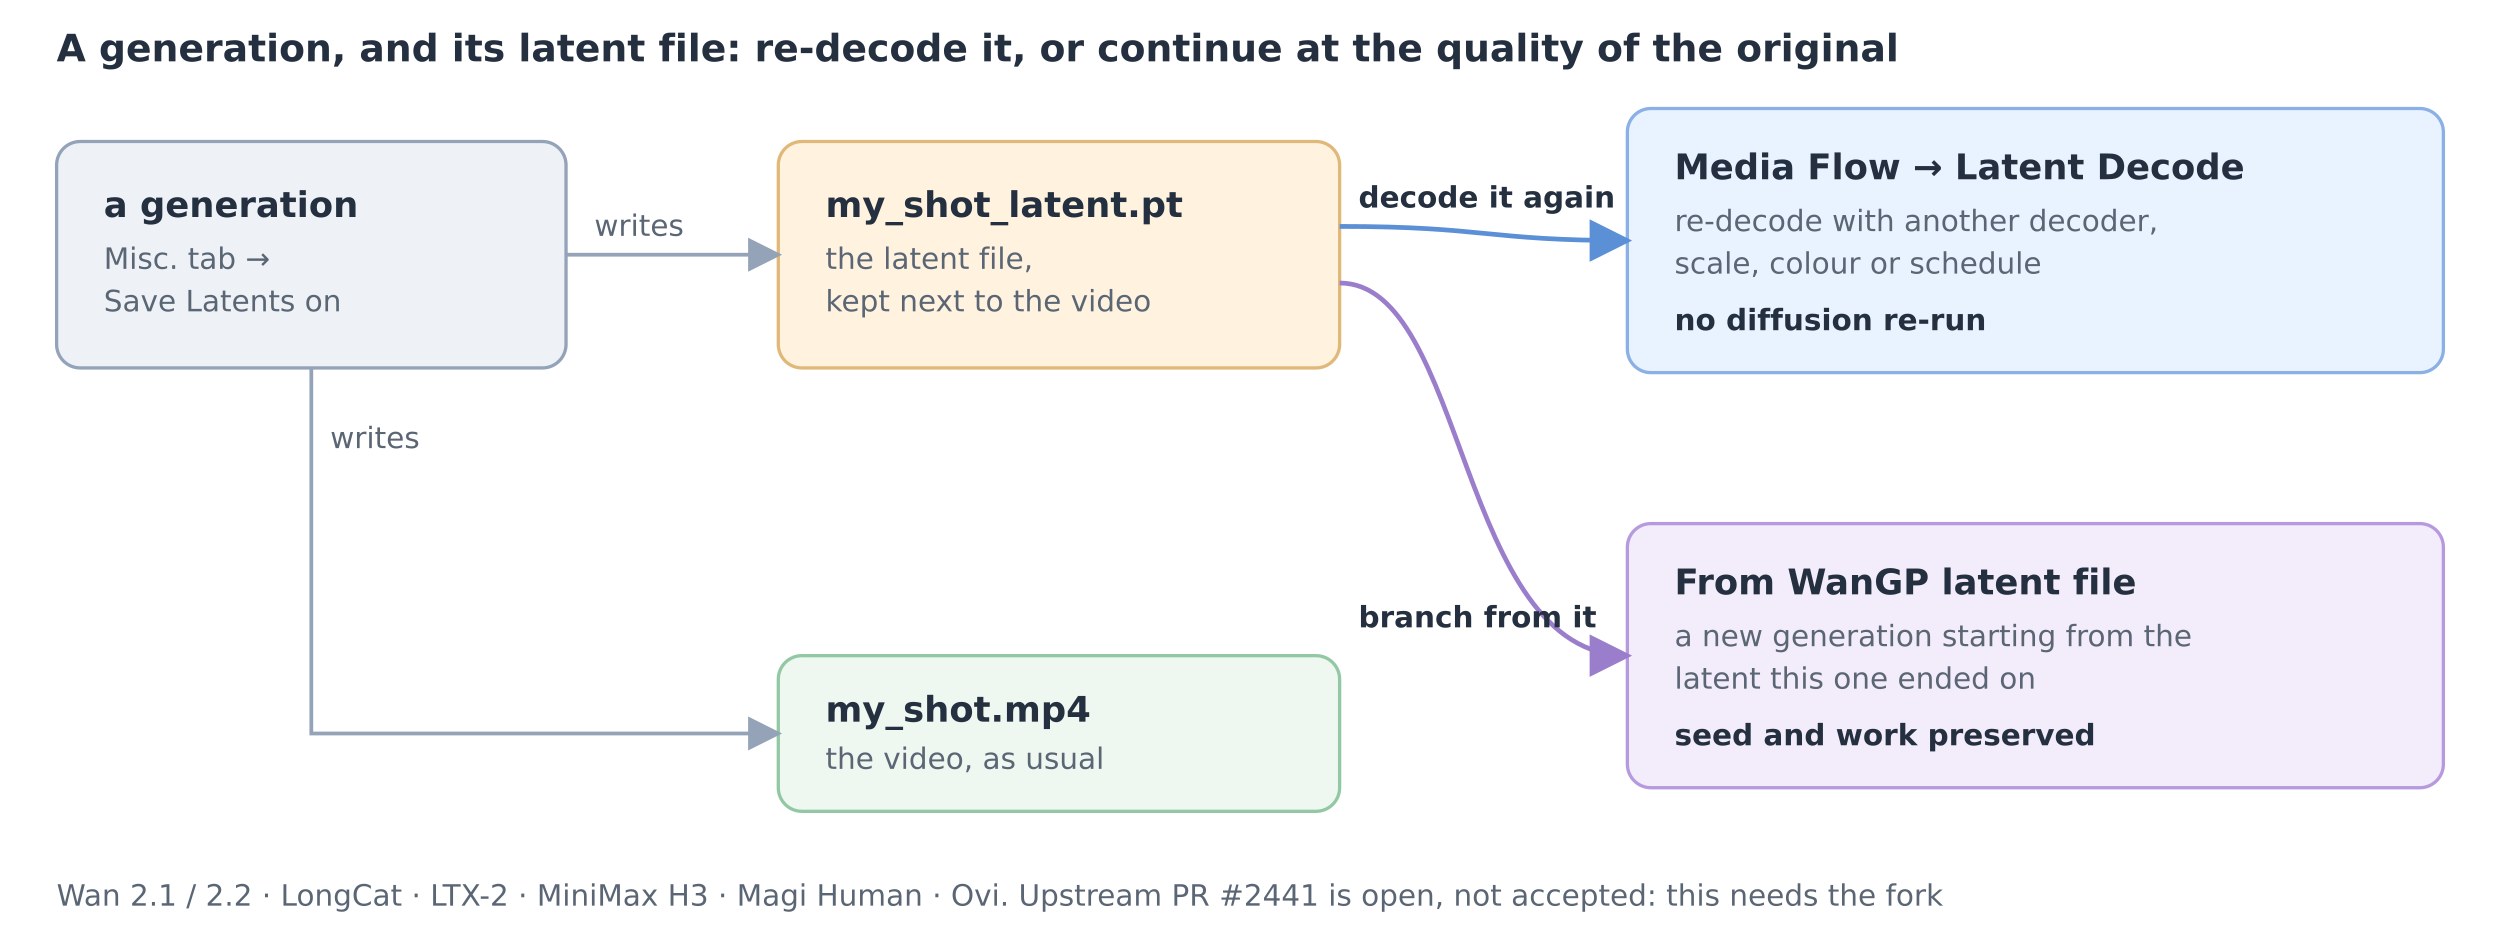
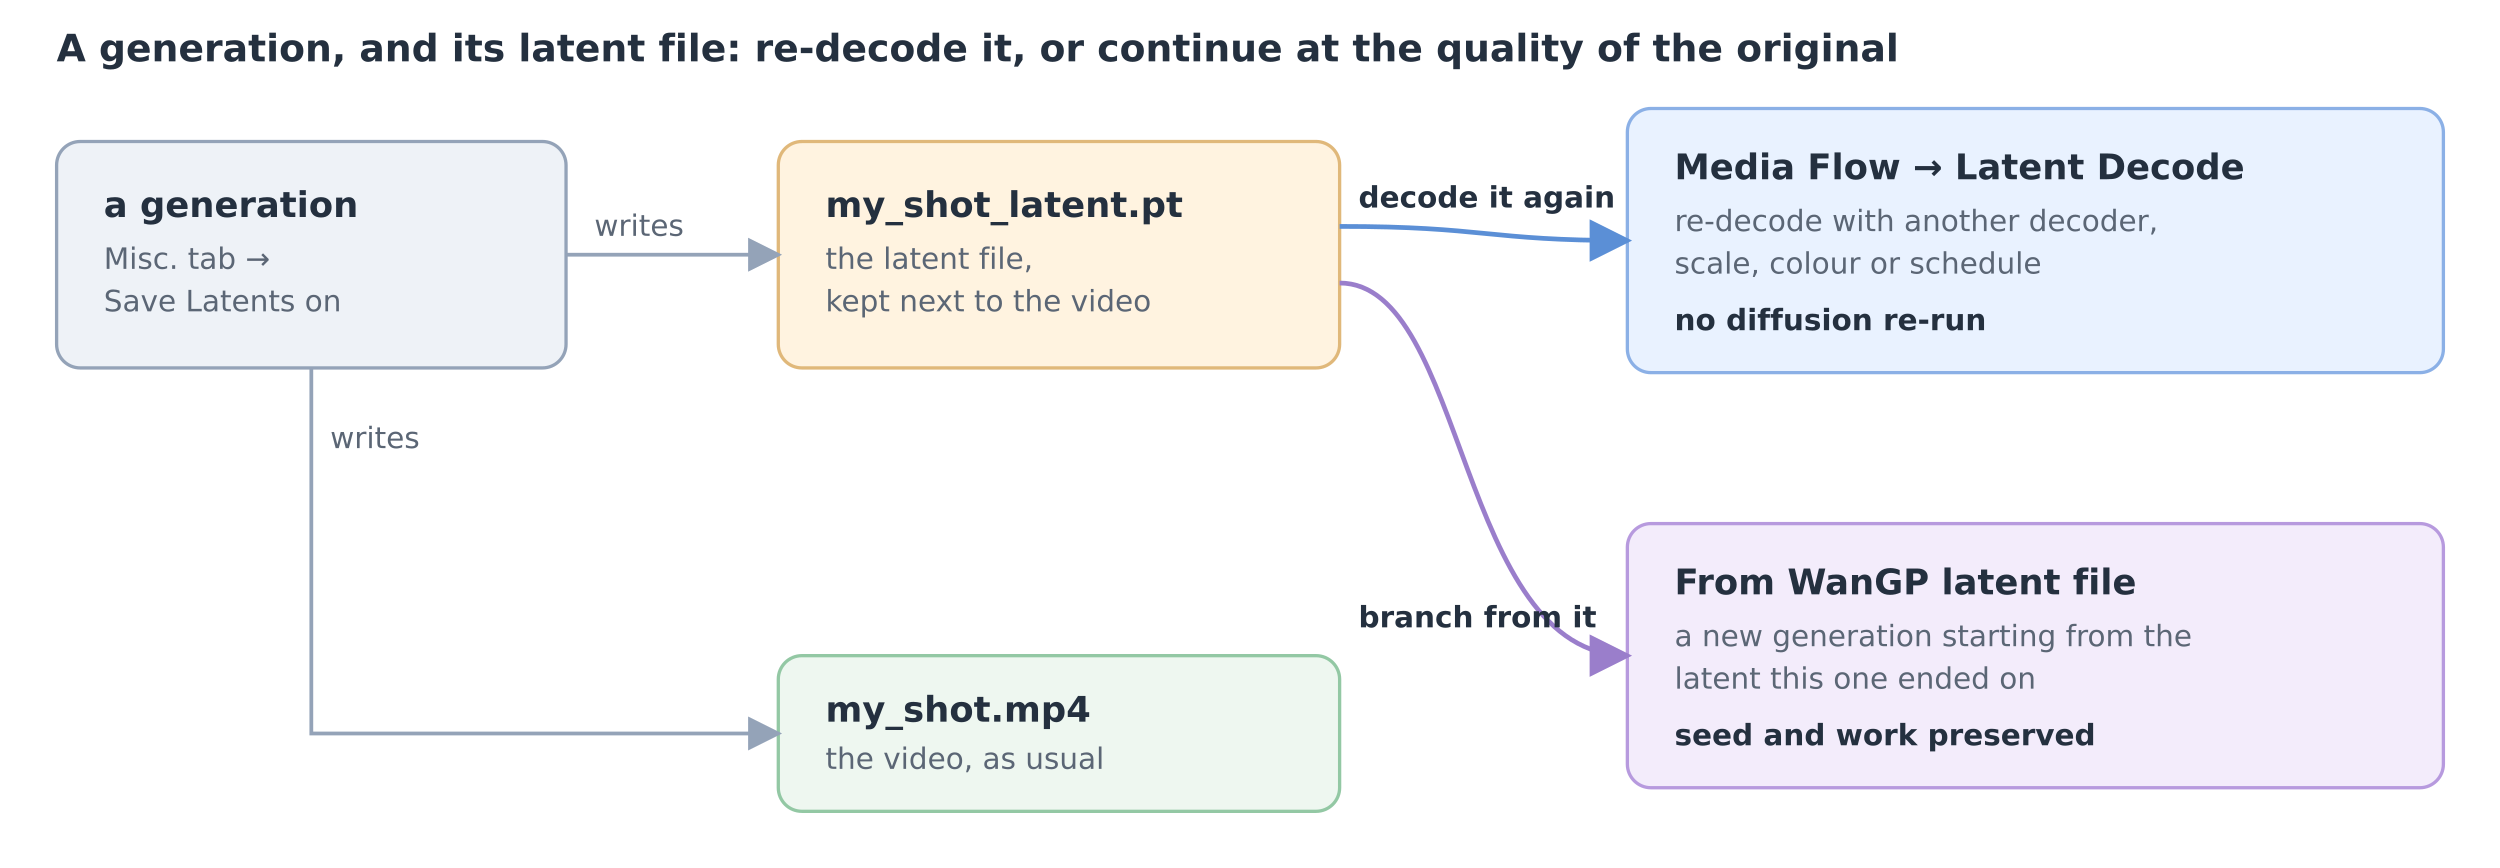
- <svg xmlns="http://www.w3.org/2000/svg" width="1060" height="400" viewBox="0 0 1060 400" role="img" aria-label="A generation with Save Latents writes a video and, next to it, a latent file; from the file you can re-decode it without the diffusion, or continue from it at the quality of the original.">
+ <svg xmlns="http://www.w3.org/2000/svg" width="1060" height="368" viewBox="0 0 1060 368" role="img" aria-label="A generation with Save Latents writes a video and, next to it, a latent file; from the file you can re-decode it without the diffusion, or continue from it at the quality of the original.">
  <defs>
    <marker id="ag" markerWidth="9" markerHeight="9" refX="8" refY="4.5" orient="auto">
      <path d="M0,0 L9,4.5 L0,9 z" fill="#94a3b8" />
    </marker>
    <marker id="ab" markerWidth="9" markerHeight="9" refX="8" refY="4.5" orient="auto">
      <path d="M0,0 L9,4.5 L0,9 z" fill="#5b8fd6" />
    </marker>
    <marker id="ap" markerWidth="9" markerHeight="9" refX="8" refY="4.5" orient="auto">
      <path d="M0,0 L9,4.5 L0,9 z" fill="#9a7ecb" />
    </marker>
  </defs>
  <style>
    text { font-family: "DejaVu Sans", "Helvetica Neue", Arial, sans-serif; fill: #24303f; }
    .t { font-size: 15px; font-weight: 600; }
    .s { font-size: 12.5px; fill: #5b6675; }
    .e { font-size: 12.5px; font-weight: 700; }
    .h { font-size: 16px; font-weight: 700; }
    rect { stroke-width: 1.4; }
  </style>
  <text class="h" x="24" y="26">A generation, and its latent file: re-decode it, or continue at the quality of the original</text>
  <rect x="24" y="60" width="216" height="96" rx="10" fill="#eef2f7" stroke="#94a3b8" />
  <text class="t" x="44" y="92">a generation</text>
  <text class="s" x="44" y="114">Misc. tab →</text>
  <text class="s" x="44" y="132">Save Latents on</text>
  <rect x="330" y="60" width="238" height="96" rx="10" fill="#fff3e0" stroke="#e0b87a" />
  <text class="t" x="350" y="92">my_shot_latent.pt</text>
  <text class="s" x="350" y="114">the latent file,</text>
  <text class="s" x="350" y="132">kept next to the video</text>
  <rect x="330" y="278" width="238" height="66" rx="10" fill="#eef7f0" stroke="#93c8a4" />
  <text class="t" x="350" y="306">my_shot.mp4</text>
  <text class="s" x="350" y="326">the video, as usual</text>
  <rect x="690" y="46" width="346" height="112" rx="10" fill="#e9f2ff" stroke="#8bb0e6" />
  <text class="t" x="710" y="76">Media Flow → Latent Decode</text>
  <text class="s" x="710" y="98">re-decode with another decoder,</text>
  <text class="s" x="710" y="116">scale, colour or schedule</text>
  <text class="e" x="710" y="140" fill="#3f6fb5">no diffusion re-run</text>
  <rect x="690" y="222" width="346" height="112" rx="10" fill="#f3ecfb" stroke="#b79ade" />
  <text class="t" x="710" y="252">From WanGP latent file</text>
  <text class="s" x="710" y="274">a new generation starting from the</text>
  <text class="s" x="710" y="292">latent this one ended on</text>
  <text class="e" x="710" y="316" fill="#7b52ab">seed and work preserved</text>
  <path d="M 240 108 L 330 108" stroke="#94a3b8" stroke-width="1.6" fill="none" marker-end="url(#ag)" />
  <path d="M 132 156 L 132 311 L 330 311" stroke="#94a3b8" stroke-width="1.6" fill="none" marker-end="url(#ag)" />
  <path d="M 568 96 C 630 96 630 102 690 102" stroke="#5b8fd6" stroke-width="2" fill="none" marker-end="url(#ab)" />
  <path d="M 568 120 C 622 120 618 278 690 278" stroke="#9a7ecb" stroke-width="2" fill="none" marker-end="url(#ap)" />
  <text class="e" x="576" y="88" fill="#3f6fb5">decode it again</text>
  <text class="e" x="576" y="266" fill="#7b52ab">branch from it</text>
  <text class="s" x="252" y="100">writes</text>
  <text class="s" x="140" y="190">writes</text>
-   <text class="s" x="24" y="384">Wan 2.1 / 2.2 · LongCat · LTX-2 · MiniMax H3 · Magi Human · Ovi. Upstream PR #2441 is open, not accepted: this needs the fork</text>
</svg>
